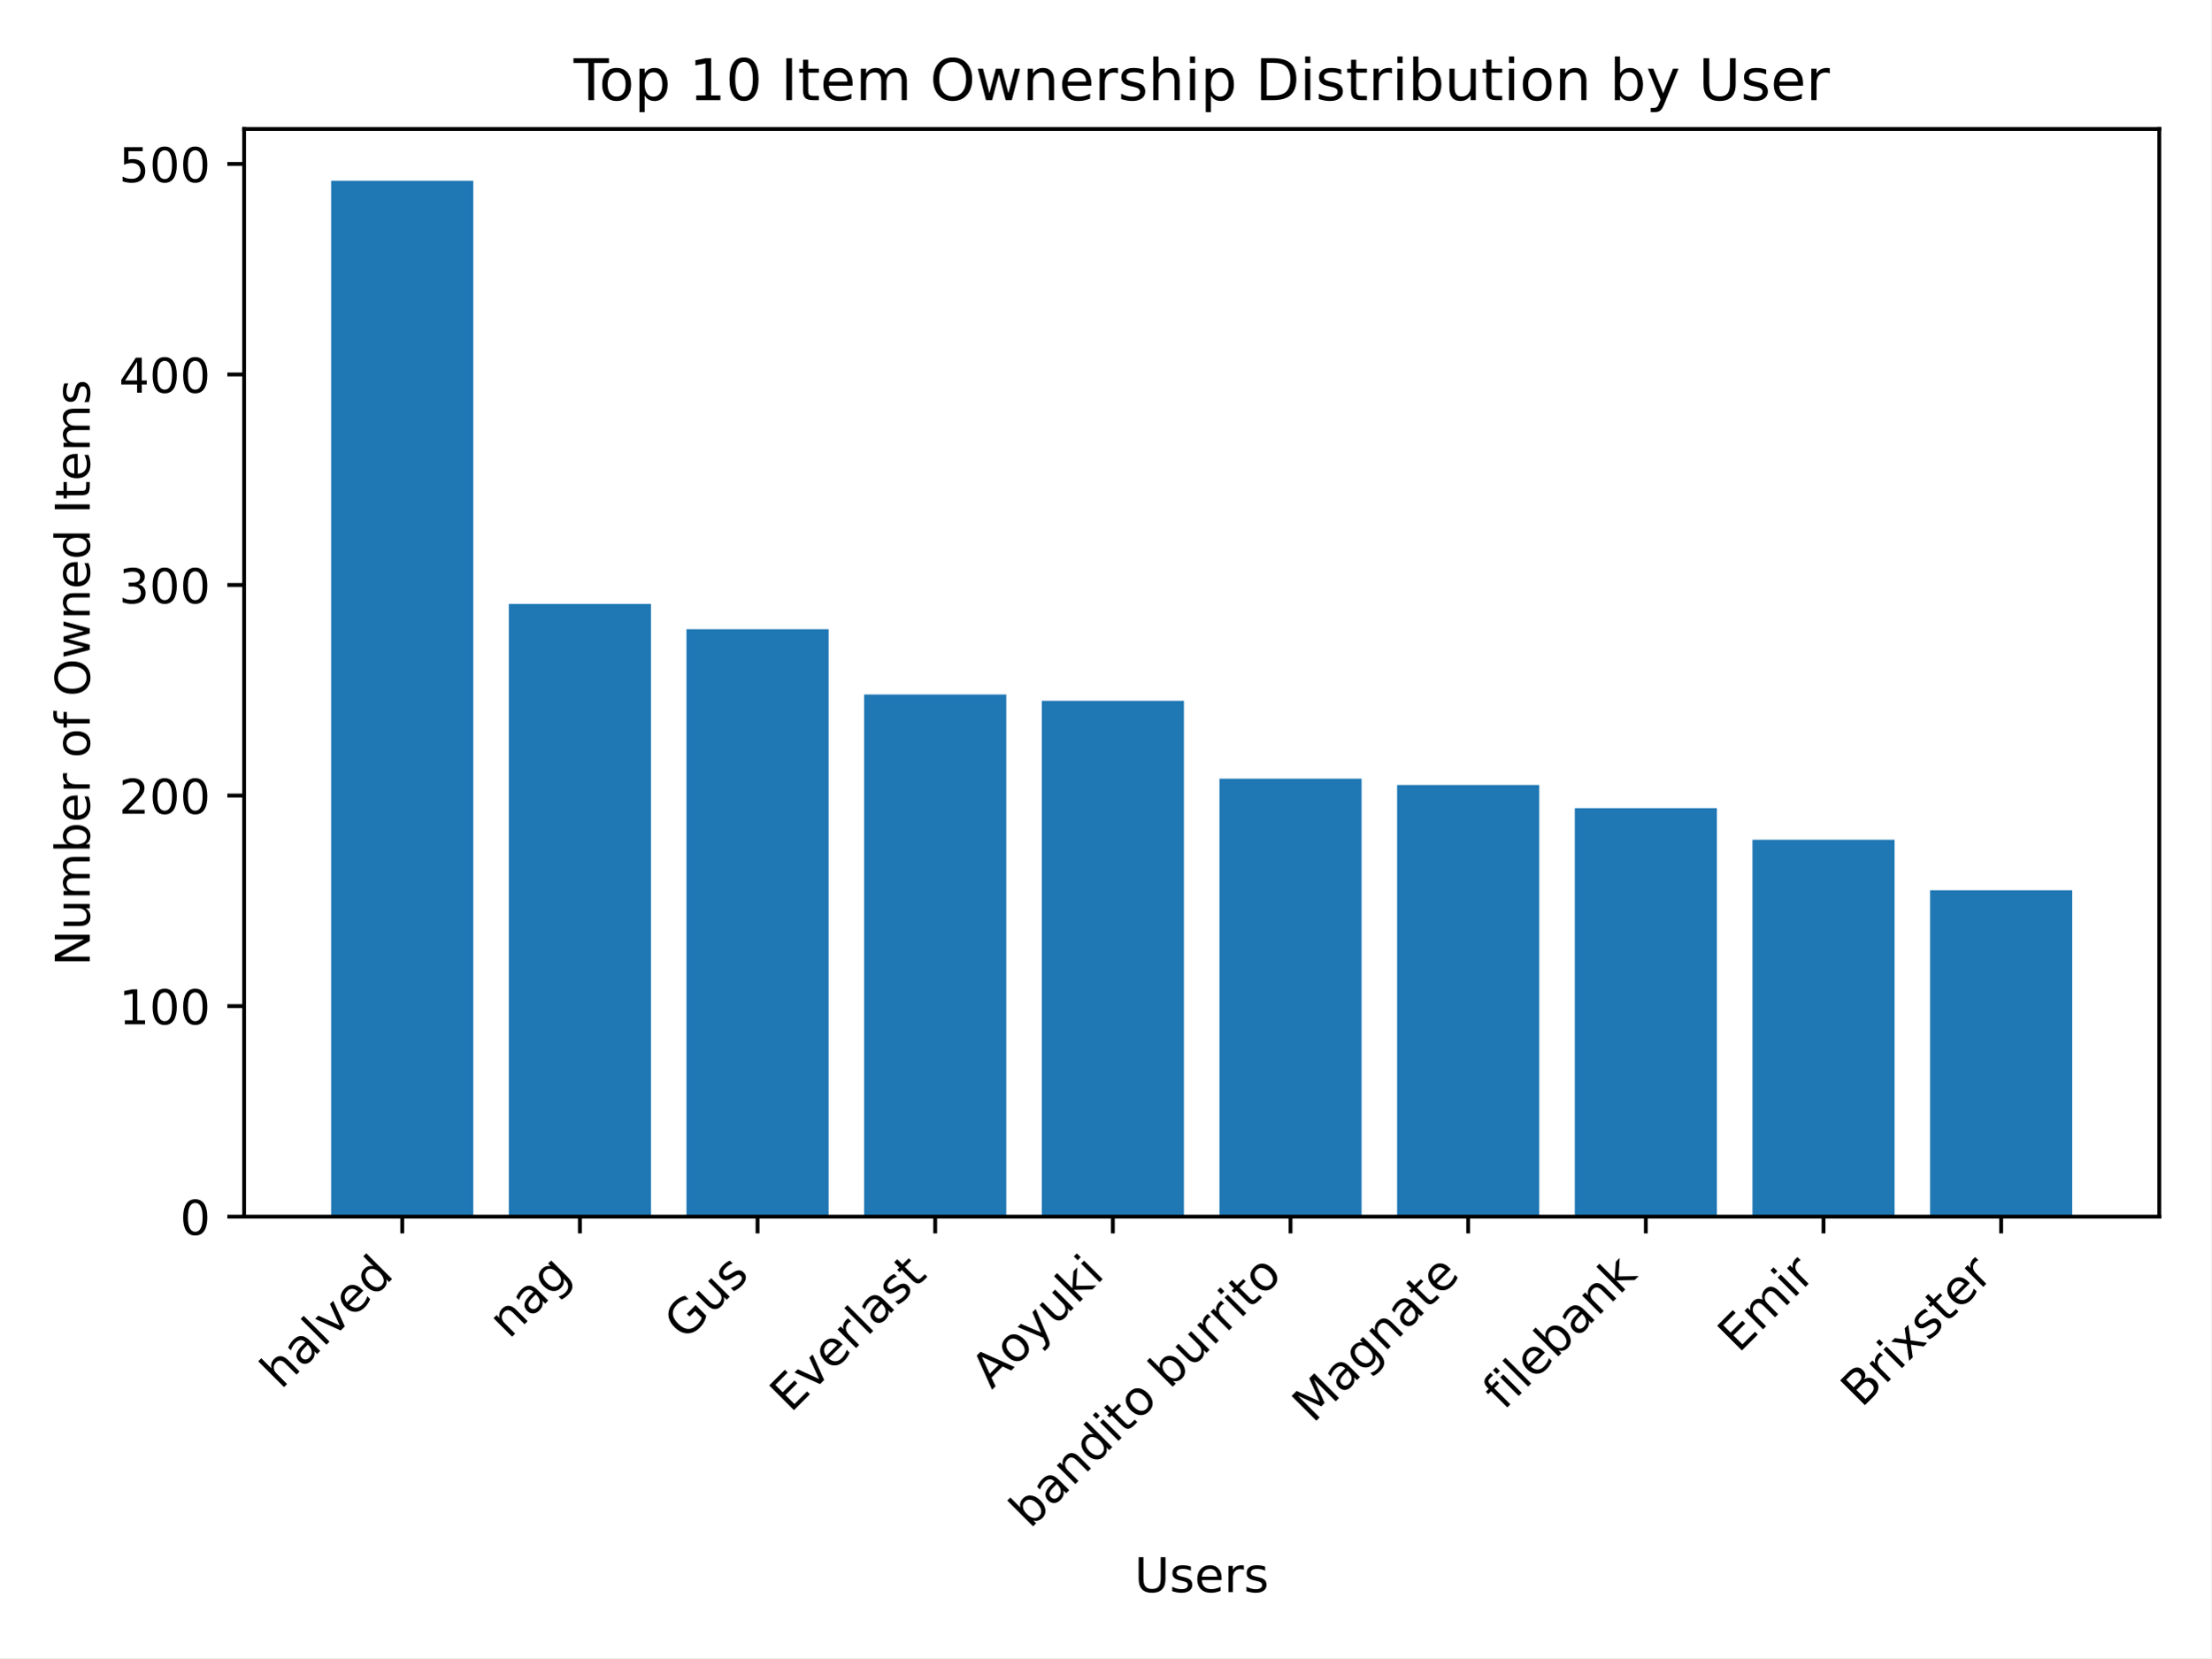
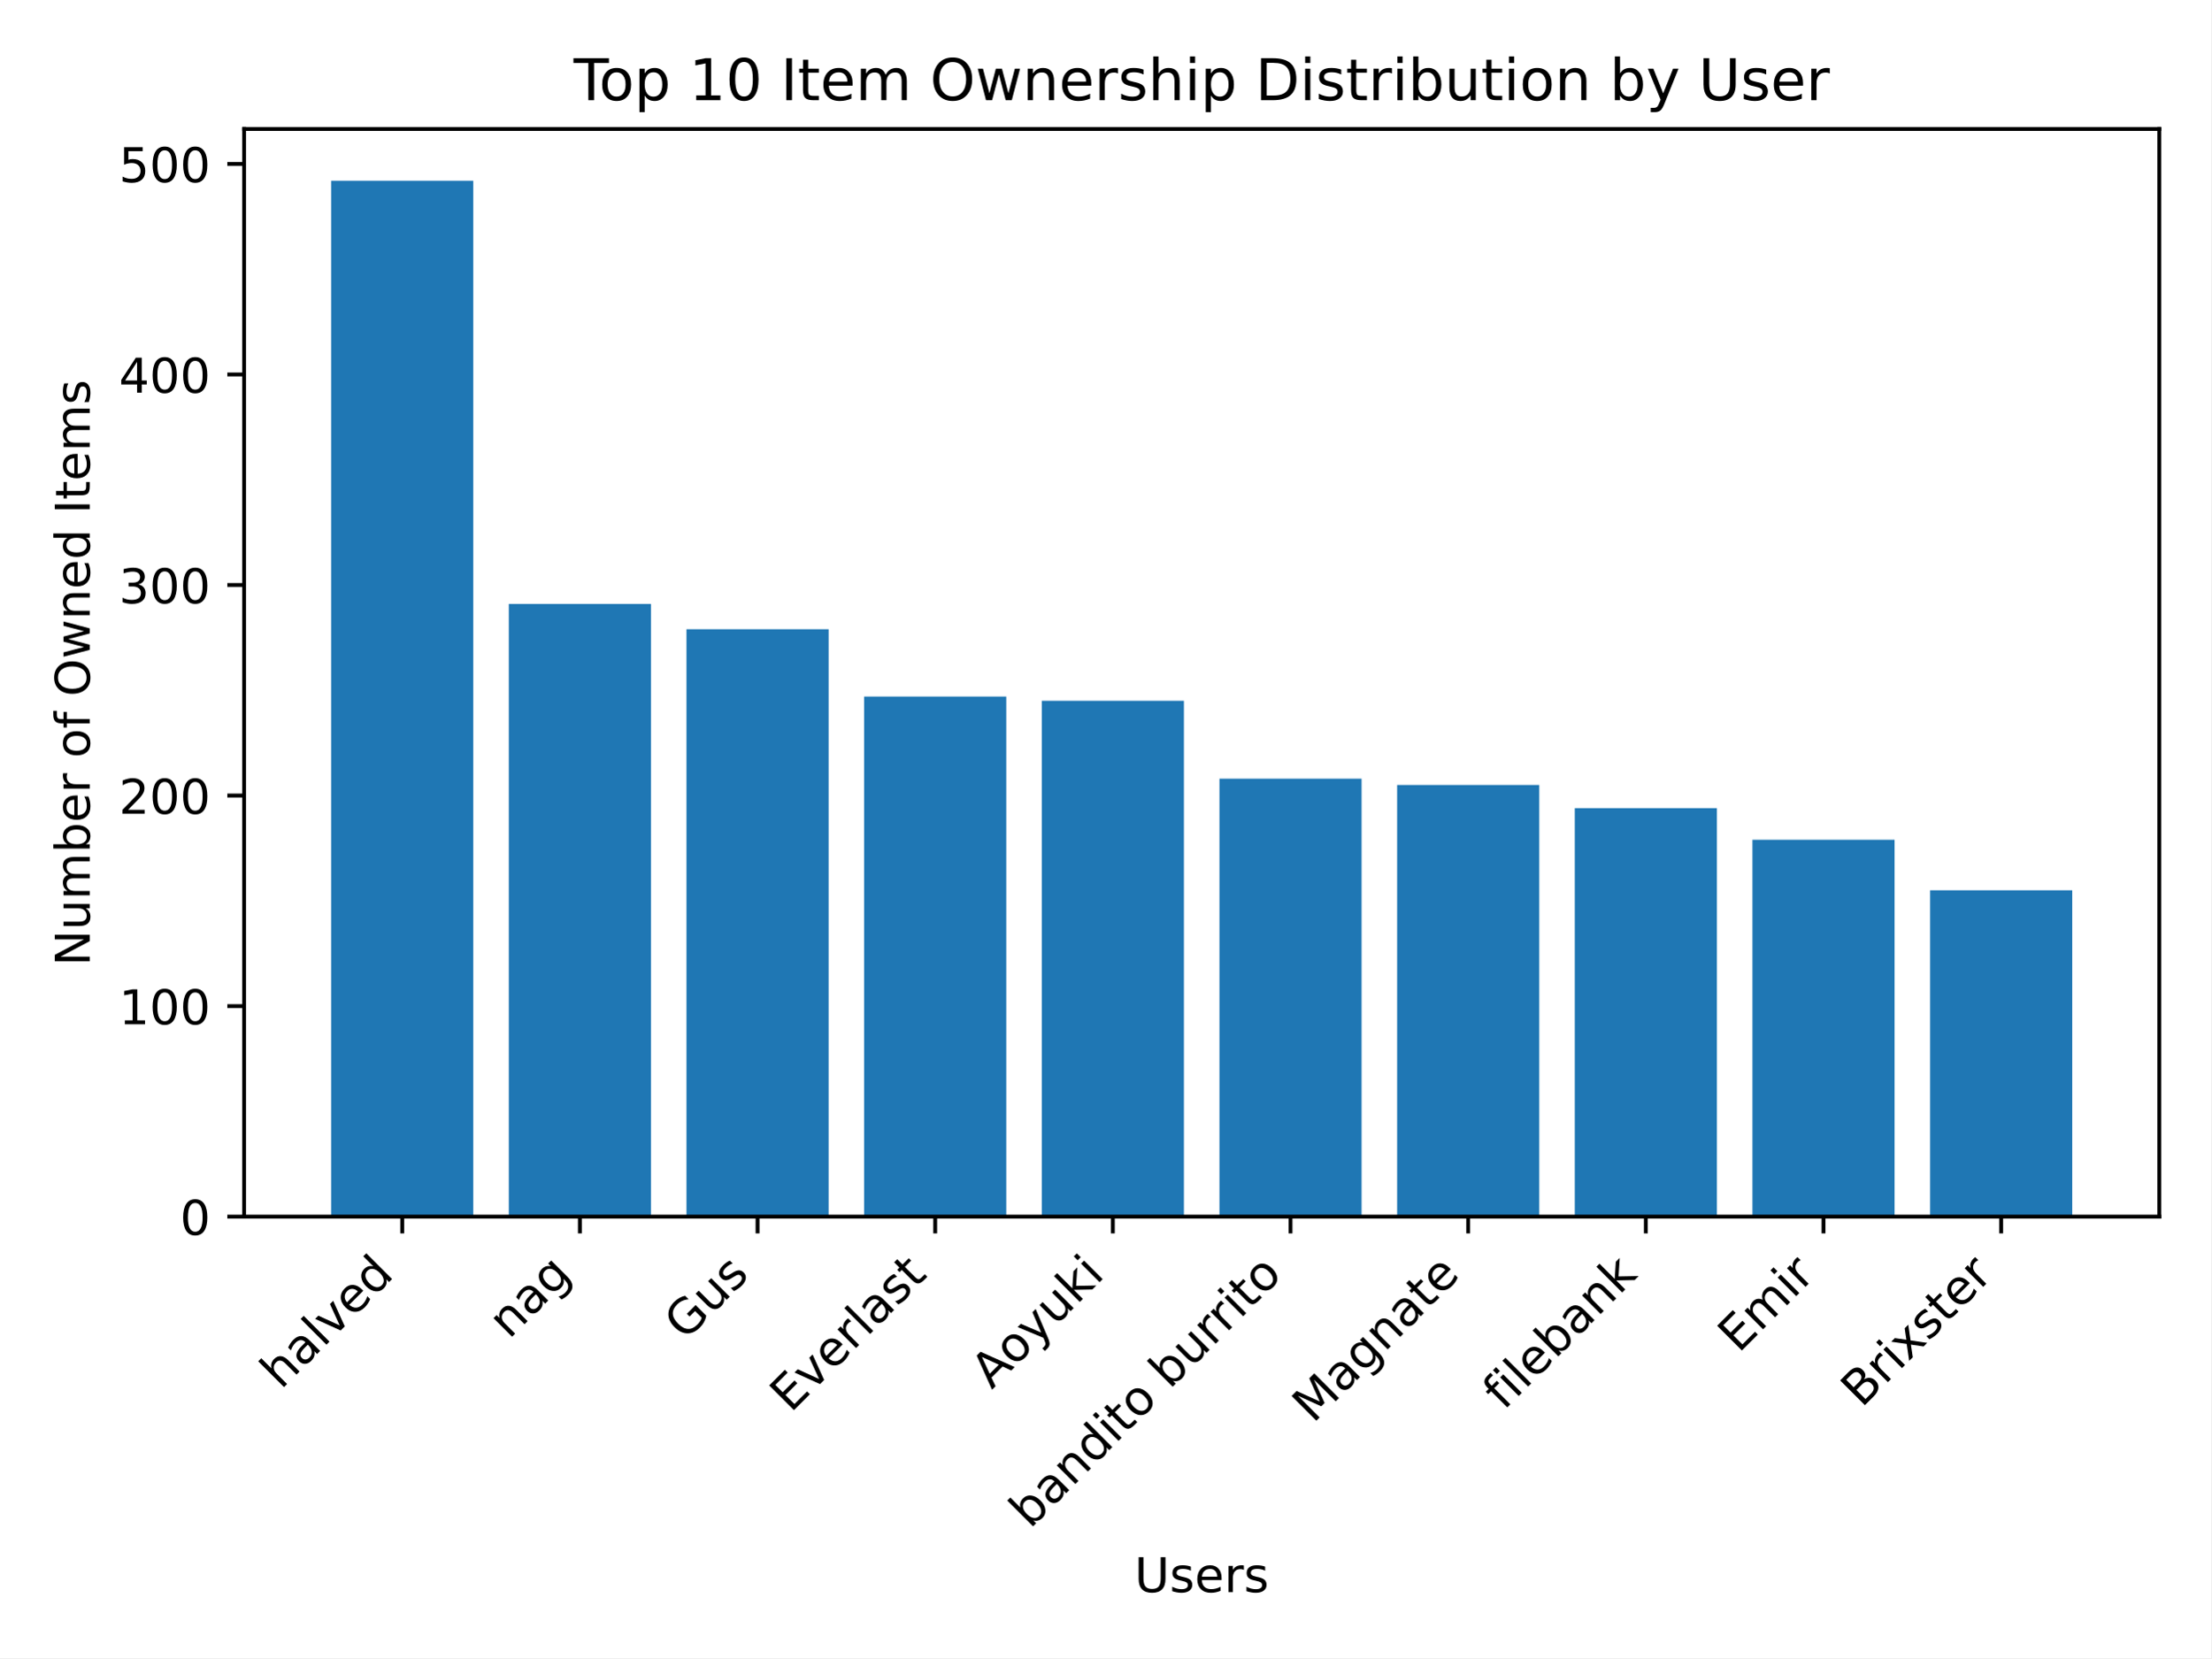
<svg xmlns="http://www.w3.org/2000/svg" xmlns:xlink="http://www.w3.org/1999/xlink" width="460.8pt" height="345.6pt" viewBox="0 0 460.8 345.6" version="1.1">
  <defs>
    <style type="text/css">*{stroke-linejoin: round; stroke-linecap: butt}</style>
  </defs>
  <g id="figure_1">
    <g id="patch_1">
      <path d="M 0 345.6  L 460.8 345.6  L 460.8 0  L 0 0  z " style="fill: #ffffff" />
    </g>
    <g id="axes_1">
      <g id="patch_2">
        <path d="M 50.87 253.581  L 450 253.581  L 450 26.88  L 50.87 26.88  z " style="fill: #ffffff" />
      </g>
      <g id="patch_3">
-         <path d="M 69.012 253.581  L 98.632 253.581  L 98.632 37.675  L 69.012 37.675  z " clip-path="url(#pf662fcc06d)" style="fill: #1f77b4" />
+         <path d="M 69.012 253.581  L 98.632 253.581  L 98.632 37.675  L 69.012 37.675  z " clip-path="url(#pf25e91641e)" style="fill: #1f77b4" />
      </g>
      <g id="patch_4">
-         <path d="M 106.037 253.581  L 135.657 253.581  L 135.657 125.88  L 106.037 125.88  z " clip-path="url(#pf662fcc06d)" style="fill: #1f77b4" />
+         <path d="M 106.037 253.581  L 135.657 253.581  L 135.657 125.88  L 106.037 125.88  z " clip-path="url(#pf25e91641e)" style="fill: #1f77b4" />
      </g>
      <g id="patch_5">
-         <path d="M 143.062 253.581  L 172.682 253.581  L 172.682 131.146  L 143.062 131.146  z " clip-path="url(#pf662fcc06d)" style="fill: #1f77b4" />
+         <path d="M 143.062 253.581  L 172.682 253.581  L 172.682 131.146  L 143.062 131.146  z " clip-path="url(#pf25e91641e)" style="fill: #1f77b4" />
      </g>
      <g id="patch_6">
-         <path d="M 180.087 253.581  L 209.707 253.581  L 209.707 144.75  L 180.087 144.75  z " clip-path="url(#pf662fcc06d)" style="fill: #1f77b4" />
+         <path d="M 180.087 253.581  L 209.707 253.581  L 209.707 145.189  L 180.087 145.189  z " clip-path="url(#pf25e91641e)" style="fill: #1f77b4" />
      </g>
      <g id="patch_7">
-         <path d="M 217.112 253.581  L 246.732 253.581  L 246.732 146.067  L 217.112 146.067  z " clip-path="url(#pf662fcc06d)" style="fill: #1f77b4" />
+         <path d="M 217.112 253.581  L 246.732 253.581  L 246.732 146.067  L 217.112 146.067  z " clip-path="url(#pf25e91641e)" style="fill: #1f77b4" />
      </g>
      <g id="patch_8">
-         <path d="M 254.138 253.581  L 283.758 253.581  L 283.758 162.304  L 254.138 162.304  z " clip-path="url(#pf662fcc06d)" style="fill: #1f77b4" />
+         <path d="M 254.138 253.581  L 283.758 253.581  L 283.758 162.304  L 254.138 162.304  z " clip-path="url(#pf25e91641e)" style="fill: #1f77b4" />
      </g>
      <g id="patch_9">
-         <path d="M 291.163 253.581  L 320.783 253.581  L 320.783 163.62  L 291.163 163.62  z " clip-path="url(#pf662fcc06d)" style="fill: #1f77b4" />
+         <path d="M 291.163 253.581  L 320.783 253.581  L 320.783 163.62  L 291.163 163.62  z " clip-path="url(#pf25e91641e)" style="fill: #1f77b4" />
      </g>
      <g id="patch_10">
-         <path d="M 328.188 253.581  L 357.808 253.581  L 357.808 168.447  L 328.188 168.447  z " clip-path="url(#pf662fcc06d)" style="fill: #1f77b4" />
+         <path d="M 328.188 253.581  L 357.808 253.581  L 357.808 168.447  L 328.188 168.447  z " clip-path="url(#pf25e91641e)" style="fill: #1f77b4" />
      </g>
      <g id="patch_11">
-         <path d="M 365.213 253.581  L 394.833 253.581  L 394.833 175.03  L 365.213 175.03  z " clip-path="url(#pf662fcc06d)" style="fill: #1f77b4" />
+         <path d="M 365.213 253.581  L 394.833 253.581  L 394.833 175.03  L 365.213 175.03  z " clip-path="url(#pf25e91641e)" style="fill: #1f77b4" />
      </g>
      <g id="patch_12">
-         <path d="M 402.238 253.581  L 431.858 253.581  L 431.858 185.562  L 402.238 185.562  z " clip-path="url(#pf662fcc06d)" style="fill: #1f77b4" />
+         <path d="M 402.238 253.581  L 431.858 253.581  L 431.858 185.562  L 402.238 185.562  z " clip-path="url(#pf25e91641e)" style="fill: #1f77b4" />
      </g>
      <g id="matplotlib.axis_1">
        <g id="xtick_1">
          <g id="line2d_1">
            <defs>
-               <path id="m2cd5ef9f55" d="M 0 0  L 0 3.5  " style="stroke: #000000; stroke-width: 0.8" />
+               <path id="m24e2b6d62b" d="M 0 0  L 0 3.5  " style="stroke: #000000; stroke-width: 0.8" />
            </defs>
            <g>
-               <use xlink:href="#m2cd5ef9f55" x="83.822" y="253.581" style="stroke: #000000; stroke-width: 0.8" />
+               <use xlink:href="#m24e2b6d62b" x="83.822" y="253.581" style="stroke: #000000; stroke-width: 0.8" />
            </g>
          </g>
          <g id="text_1">
            <g transform="translate(58.54764 289.7576) rotate(-45) scale(0.1 -0.1)">
              <defs>
                <path id="DejaVuSans-68" d="M 3513 2113  L 3513 0  L 2938 0  L 2938 2094  Q 2938 2591 2744 2837  Q 2550 3084 2163 3084  Q 1697 3084 1428 2787  Q 1159 2491 1159 1978  L 1159 0  L 581 0  L 581 4863  L 1159 4863  L 1159 2956  Q 1366 3272 1645 3428  Q 1925 3584 2291 3584  Q 2894 3584 3203 3211  Q 3513 2838 3513 2113  z " transform="scale(0.015625)" />
                <path id="DejaVuSans-61" d="M 2194 1759  Q 1497 1759 1228 1600  Q 959 1441 959 1056  Q 959 750 1161 570  Q 1363 391 1709 391  Q 2188 391 2477 730  Q 2766 1069 2766 1631  L 2766 1759  L 2194 1759  z M 3341 1997  L 3341 0  L 2766 0  L 2766 531  Q 2569 213 2275 61  Q 1981 -91 1556 -91  Q 1019 -91 701 211  Q 384 513 384 1019  Q 384 1609 779 1909  Q 1175 2209 1959 2209  L 2766 2209  L 2766 2266  Q 2766 2663 2505 2880  Q 2244 3097 1772 3097  Q 1472 3097 1187 3025  Q 903 2953 641 2809  L 641 3341  Q 956 3463 1253 3523  Q 1550 3584 1831 3584  Q 2591 3584 2966 3190  Q 3341 2797 3341 1997  z " transform="scale(0.015625)" />
                <path id="DejaVuSans-6c" d="M 603 4863  L 1178 4863  L 1178 0  L 603 0  L 603 4863  z " transform="scale(0.015625)" />
                <path id="DejaVuSans-76" d="M 191 3500  L 800 3500  L 1894 563  L 2988 3500  L 3597 3500  L 2284 0  L 1503 0  L 191 3500  z " transform="scale(0.015625)" />
                <path id="DejaVuSans-65" d="M 3597 1894  L 3597 1613  L 953 1613  Q 991 1019 1311 708  Q 1631 397 2203 397  Q 2534 397 2845 478  Q 3156 559 3463 722  L 3463 178  Q 3153 47 2828 -22  Q 2503 -91 2169 -91  Q 1331 -91 842 396  Q 353 884 353 1716  Q 353 2575 817 3079  Q 1281 3584 2069 3584  Q 2775 3584 3186 3129  Q 3597 2675 3597 1894  z M 3022 2063  Q 3016 2534 2758 2815  Q 2500 3097 2075 3097  Q 1594 3097 1305 2825  Q 1016 2553 972 2059  L 3022 2063  z " transform="scale(0.015625)" />
                <path id="DejaVuSans-64" d="M 2906 2969  L 2906 4863  L 3481 4863  L 3481 0  L 2906 0  L 2906 525  Q 2725 213 2448 61  Q 2172 -91 1784 -91  Q 1150 -91 751 415  Q 353 922 353 1747  Q 353 2572 751 3078  Q 1150 3584 1784 3584  Q 2172 3584 2448 3432  Q 2725 3281 2906 2969  z M 947 1747  Q 947 1113 1208 752  Q 1469 391 1925 391  Q 2381 391 2643 752  Q 2906 1113 2906 1747  Q 2906 2381 2643 2742  Q 2381 3103 1925 3103  Q 1469 3103 1208 2742  Q 947 2381 947 1747  z " transform="scale(0.015625)" />
              </defs>
              <use xlink:href="#DejaVuSans-68" />
              <use xlink:href="#DejaVuSans-61" transform="translate(63.37891 0)" />
              <use xlink:href="#DejaVuSans-6c" transform="translate(124.6582 0)" />
              <use xlink:href="#DejaVuSans-76" transform="translate(152.4414 0)" />
              <use xlink:href="#DejaVuSans-65" transform="translate(211.6211 0)" />
              <use xlink:href="#DejaVuSans-64" transform="translate(273.1445 0)" />
            </g>
          </g>
        </g>
        <g id="xtick_2">
          <g id="line2d_2">
            <g>
-               <use xlink:href="#m2cd5ef9f55" x="120.847" y="253.581" style="stroke: #000000; stroke-width: 0.8" />
+               <use xlink:href="#m24e2b6d62b" x="120.847" y="253.581" style="stroke: #000000; stroke-width: 0.8" />
            </g>
          </g>
          <g id="text_2">
            <g transform="translate(106.0732 279.257) rotate(-45) scale(0.1 -0.1)">
              <defs>
                <path id="DejaVuSans-6e" d="M 3513 2113  L 3513 0  L 2938 0  L 2938 2094  Q 2938 2591 2744 2837  Q 2550 3084 2163 3084  Q 1697 3084 1428 2787  Q 1159 2491 1159 1978  L 1159 0  L 581 0  L 581 3500  L 1159 3500  L 1159 2956  Q 1366 3272 1645 3428  Q 1925 3584 2291 3584  Q 2894 3584 3203 3211  Q 3513 2838 3513 2113  z " transform="scale(0.015625)" />
                <path id="DejaVuSans-67" d="M 2906 1791  Q 2906 2416 2648 2759  Q 2391 3103 1925 3103  Q 1463 3103 1205 2759  Q 947 2416 947 1791  Q 947 1169 1205 825  Q 1463 481 1925 481  Q 2391 481 2648 825  Q 2906 1169 2906 1791  z M 3481 434  Q 3481 -459 3084 -895  Q 2688 -1331 1869 -1331  Q 1566 -1331 1297 -1286  Q 1028 -1241 775 -1147  L 775 -588  Q 1028 -725 1275 -790  Q 1522 -856 1778 -856  Q 2344 -856 2625 -561  Q 2906 -266 2906 331  L 2906 616  Q 2728 306 2450 153  Q 2172 0 1784 0  Q 1141 0 747 490  Q 353 981 353 1791  Q 353 2603 747 3093  Q 1141 3584 1784 3584  Q 2172 3584 2450 3431  Q 2728 3278 2906 2969  L 2906 3500  L 3481 3500  L 3481 434  z " transform="scale(0.015625)" />
              </defs>
              <use xlink:href="#DejaVuSans-6e" />
              <use xlink:href="#DejaVuSans-61" transform="translate(63.37891 0)" />
              <use xlink:href="#DejaVuSans-67" transform="translate(124.6582 0)" />
            </g>
          </g>
        </g>
        <g id="xtick_3">
          <g id="line2d_3">
            <g>
-               <use xlink:href="#m2cd5ef9f55" x="157.872" y="253.581" style="stroke: #000000; stroke-width: 0.8" />
+               <use xlink:href="#m24e2b6d62b" x="157.872" y="253.581" style="stroke: #000000; stroke-width: 0.8" />
            </g>
          </g>
          <g id="text_3">
            <g transform="translate(142.758 279.5973) rotate(-45) scale(0.1 -0.1)">
              <defs>
                <path id="DejaVuSans-47" d="M 3809 666  L 3809 1919  L 2778 1919  L 2778 2438  L 4434 2438  L 4434 434  Q 4069 175 3628 42  Q 3188 -91 2688 -91  Q 1594 -91 976 548  Q 359 1188 359 2328  Q 359 3472 976 4111  Q 1594 4750 2688 4750  Q 3144 4750 3555 4637  Q 3966 4525 4313 4306  L 4313 3634  Q 3963 3931 3569 4081  Q 3175 4231 2741 4231  Q 1884 4231 1454 3753  Q 1025 3275 1025 2328  Q 1025 1384 1454 906  Q 1884 428 2741 428  Q 3075 428 3337 486  Q 3600 544 3809 666  z " transform="scale(0.015625)" />
                <path id="DejaVuSans-75" d="M 544 1381  L 544 3500  L 1119 3500  L 1119 1403  Q 1119 906 1312 657  Q 1506 409 1894 409  Q 2359 409 2629 706  Q 2900 1003 2900 1516  L 2900 3500  L 3475 3500  L 3475 0  L 2900 0  L 2900 538  Q 2691 219 2414 64  Q 2138 -91 1772 -91  Q 1169 -91 856 284  Q 544 659 544 1381  z M 1991 3584  L 1991 3584  z " transform="scale(0.015625)" />
                <path id="DejaVuSans-73" d="M 2834 3397  L 2834 2853  Q 2591 2978 2328 3040  Q 2066 3103 1784 3103  Q 1356 3103 1142 2972  Q 928 2841 928 2578  Q 928 2378 1081 2264  Q 1234 2150 1697 2047  L 1894 2003  Q 2506 1872 2764 1633  Q 3022 1394 3022 966  Q 3022 478 2636 193  Q 2250 -91 1575 -91  Q 1294 -91 989 -36  Q 684 19 347 128  L 347 722  Q 666 556 975 473  Q 1284 391 1588 391  Q 1994 391 2212 530  Q 2431 669 2431 922  Q 2431 1156 2273 1281  Q 2116 1406 1581 1522  L 1381 1569  Q 847 1681 609 1914  Q 372 2147 372 2553  Q 372 3047 722 3315  Q 1072 3584 1716 3584  Q 2034 3584 2315 3537  Q 2597 3491 2834 3397  z " transform="scale(0.015625)" />
              </defs>
              <use xlink:href="#DejaVuSans-47" />
              <use xlink:href="#DejaVuSans-75" transform="translate(77.49023 0)" />
              <use xlink:href="#DejaVuSans-73" transform="translate(140.8691 0)" />
            </g>
          </g>
        </g>
        <g id="xtick_4">
          <g id="line2d_4">
            <g>
-               <use xlink:href="#m2cd5ef9f55" x="194.897" y="253.581" style="stroke: #000000; stroke-width: 0.8" />
+               <use xlink:href="#m24e2b6d62b" x="194.897" y="253.581" style="stroke: #000000; stroke-width: 0.8" />
            </g>
          </g>
          <g id="text_4">
            <g transform="translate(164.7625 294.6178) rotate(-45) scale(0.1 -0.1)">
              <defs>
                <path id="DejaVuSans-45" d="M 628 4666  L 3578 4666  L 3578 4134  L 1259 4134  L 1259 2753  L 3481 2753  L 3481 2222  L 1259 2222  L 1259 531  L 3634 531  L 3634 0  L 628 0  L 628 4666  z " transform="scale(0.015625)" />
                <path id="DejaVuSans-72" d="M 2631 2963  Q 2534 3019 2420 3045  Q 2306 3072 2169 3072  Q 1681 3072 1420 2755  Q 1159 2438 1159 1844  L 1159 0  L 581 0  L 581 3500  L 1159 3500  L 1159 2956  Q 1341 3275 1631 3429  Q 1922 3584 2338 3584  Q 2397 3584 2469 3576  Q 2541 3569 2628 3553  L 2631 2963  z " transform="scale(0.015625)" />
                <path id="DejaVuSans-74" d="M 1172 4494  L 1172 3500  L 2356 3500  L 2356 3053  L 1172 3053  L 1172 1153  Q 1172 725 1289 603  Q 1406 481 1766 481  L 2356 481  L 2356 0  L 1766 0  Q 1100 0 847 248  Q 594 497 594 1153  L 594 3053  L 172 3053  L 172 3500  L 594 3500  L 594 4494  L 1172 4494  z " transform="scale(0.015625)" />
              </defs>
              <use xlink:href="#DejaVuSans-45" />
              <use xlink:href="#DejaVuSans-76" transform="translate(63.18359 0)" />
              <use xlink:href="#DejaVuSans-65" transform="translate(122.3633 0)" />
              <use xlink:href="#DejaVuSans-72" transform="translate(183.8867 0)" />
              <use xlink:href="#DejaVuSans-6c" transform="translate(225 0)" />
              <use xlink:href="#DejaVuSans-61" transform="translate(252.7832 0)" />
              <use xlink:href="#DejaVuSans-73" transform="translate(314.0625 0)" />
              <use xlink:href="#DejaVuSans-74" transform="translate(366.1621 0)" />
            </g>
          </g>
        </g>
        <g id="xtick_5">
          <g id="line2d_5">
            <g>
-               <use xlink:href="#m2cd5ef9f55" x="231.922" y="253.581" style="stroke: #000000; stroke-width: 0.8" />
+               <use xlink:href="#m24e2b6d62b" x="231.922" y="253.581" style="stroke: #000000; stroke-width: 0.8" />
            </g>
          </g>
          <g id="text_5">
            <g transform="translate(206.6865 289.7189) rotate(-45) scale(0.1 -0.1)">
              <defs>
                <path id="DejaVuSans-41" d="M 2188 4044  L 1331 1722  L 3047 1722  L 2188 4044  z M 1831 4666  L 2547 4666  L 4325 0  L 3669 0  L 3244 1197  L 1141 1197  L 716 0  L 50 0  L 1831 4666  z " transform="scale(0.015625)" />
                <path id="DejaVuSans-6f" d="M 1959 3097  Q 1497 3097 1228 2736  Q 959 2375 959 1747  Q 959 1119 1226 758  Q 1494 397 1959 397  Q 2419 397 2687 759  Q 2956 1122 2956 1747  Q 2956 2369 2687 2733  Q 2419 3097 1959 3097  z M 1959 3584  Q 2709 3584 3137 3096  Q 3566 2609 3566 1747  Q 3566 888 3137 398  Q 2709 -91 1959 -91  Q 1206 -91 779 398  Q 353 888 353 1747  Q 353 2609 779 3096  Q 1206 3584 1959 3584  z " transform="scale(0.015625)" />
                <path id="DejaVuSans-79" d="M 2059 -325  Q 1816 -950 1584 -1140  Q 1353 -1331 966 -1331  L 506 -1331  L 506 -850  L 844 -850  Q 1081 -850 1212 -737  Q 1344 -625 1503 -206  L 1606 56  L 191 3500  L 800 3500  L 1894 763  L 2988 3500  L 3597 3500  L 2059 -325  z " transform="scale(0.015625)" />
                <path id="DejaVuSans-6b" d="M 581 4863  L 1159 4863  L 1159 1991  L 2875 3500  L 3609 3500  L 1753 1863  L 3688 0  L 2938 0  L 1159 1709  L 1159 0  L 581 0  L 581 4863  z " transform="scale(0.015625)" />
                <path id="DejaVuSans-69" d="M 603 3500  L 1178 3500  L 1178 0  L 603 0  L 603 3500  z M 603 4863  L 1178 4863  L 1178 4134  L 603 4134  L 603 4863  z " transform="scale(0.015625)" />
              </defs>
              <use xlink:href="#DejaVuSans-41" />
              <use xlink:href="#DejaVuSans-6f" transform="translate(66.6582 0)" />
              <use xlink:href="#DejaVuSans-79" transform="translate(127.8398 0)" />
              <use xlink:href="#DejaVuSans-75" transform="translate(187.0195 0)" />
              <use xlink:href="#DejaVuSans-6b" transform="translate(250.3984 0)" />
              <use xlink:href="#DejaVuSans-69" transform="translate(308.3086 0)" />
            </g>
          </g>
        </g>
        <g id="xtick_6">
          <g id="line2d_6">
            <g>
-               <use xlink:href="#m2cd5ef9f55" x="268.948" y="253.581" style="stroke: #000000; stroke-width: 0.8" />
+               <use xlink:href="#m24e2b6d62b" x="268.948" y="253.581" style="stroke: #000000; stroke-width: 0.8" />
            </g>
          </g>
          <g id="text_6">
            <g transform="translate(214.6506 318.7799) rotate(-45) scale(0.1 -0.1)">
              <defs>
                <path id="DejaVuSans-62" d="M 3116 1747  Q 3116 2381 2855 2742  Q 2594 3103 2138 3103  Q 1681 3103 1420 2742  Q 1159 2381 1159 1747  Q 1159 1113 1420 752  Q 1681 391 2138 391  Q 2594 391 2855 752  Q 3116 1113 3116 1747  z M 1159 2969  Q 1341 3281 1617 3432  Q 1894 3584 2278 3584  Q 2916 3584 3314 3078  Q 3713 2572 3713 1747  Q 3713 922 3314 415  Q 2916 -91 2278 -91  Q 1894 -91 1617 61  Q 1341 213 1159 525  L 1159 0  L 581 0  L 581 4863  L 1159 4863  L 1159 2969  z " transform="scale(0.015625)" />
                <path id="DejaVuSans-20" transform="scale(0.015625)" />
              </defs>
              <use xlink:href="#DejaVuSans-62" />
              <use xlink:href="#DejaVuSans-61" transform="translate(63.47656 0)" />
              <use xlink:href="#DejaVuSans-6e" transform="translate(124.7559 0)" />
              <use xlink:href="#DejaVuSans-64" transform="translate(188.1348 0)" />
              <use xlink:href="#DejaVuSans-69" transform="translate(251.6113 0)" />
              <use xlink:href="#DejaVuSans-74" transform="translate(279.3945 0)" />
              <use xlink:href="#DejaVuSans-6f" transform="translate(318.6035 0)" />
              <use xlink:href="#DejaVuSans-20" transform="translate(379.7852 0)" />
              <use xlink:href="#DejaVuSans-62" transform="translate(411.5723 0)" />
              <use xlink:href="#DejaVuSans-75" transform="translate(475.0488 0)" />
              <use xlink:href="#DejaVuSans-72" transform="translate(538.4277 0)" />
              <use xlink:href="#DejaVuSans-72" transform="translate(577.791 0)" />
              <use xlink:href="#DejaVuSans-69" transform="translate(618.9043 0)" />
              <use xlink:href="#DejaVuSans-74" transform="translate(646.6875 0)" />
              <use xlink:href="#DejaVuSans-6f" transform="translate(685.8965 0)" />
            </g>
          </g>
        </g>
        <g id="xtick_7">
          <g id="line2d_7">
            <g>
-               <use xlink:href="#m2cd5ef9f55" x="305.973" y="253.581" style="stroke: #000000; stroke-width: 0.8" />
+               <use xlink:href="#m24e2b6d62b" x="305.973" y="253.581" style="stroke: #000000; stroke-width: 0.8" />
            </g>
          </g>
          <g id="text_7">
            <g transform="translate(273.6412 296.8143) rotate(-45) scale(0.1 -0.1)">
              <defs>
                <path id="DejaVuSans-4d" d="M 628 4666  L 1569 4666  L 2759 1491  L 3956 4666  L 4897 4666  L 4897 0  L 4281 0  L 4281 4097  L 3078 897  L 2444 897  L 1241 4097  L 1241 0  L 628 0  L 628 4666  z " transform="scale(0.015625)" />
              </defs>
              <use xlink:href="#DejaVuSans-4d" />
              <use xlink:href="#DejaVuSans-61" transform="translate(86.2793 0)" />
              <use xlink:href="#DejaVuSans-67" transform="translate(147.5586 0)" />
              <use xlink:href="#DejaVuSans-6e" transform="translate(211.0352 0)" />
              <use xlink:href="#DejaVuSans-61" transform="translate(274.4141 0)" />
              <use xlink:href="#DejaVuSans-74" transform="translate(335.6934 0)" />
              <use xlink:href="#DejaVuSans-65" transform="translate(374.9023 0)" />
            </g>
          </g>
        </g>
        <g id="xtick_8">
          <g id="line2d_8">
            <g>
-               <use xlink:href="#m2cd5ef9f55" x="342.998" y="253.581" style="stroke: #000000; stroke-width: 0.8" />
+               <use xlink:href="#m24e2b6d62b" x="342.998" y="253.581" style="stroke: #000000; stroke-width: 0.8" />
            </g>
          </g>
          <g id="text_8">
            <g transform="translate(313.3599 294.1206) rotate(-45) scale(0.1 -0.1)">
              <defs>
                <path id="DejaVuSans-66" d="M 2375 4863  L 2375 4384  L 1825 4384  Q 1516 4384 1395 4259  Q 1275 4134 1275 3809  L 1275 3500  L 2222 3500  L 2222 3053  L 1275 3053  L 1275 0  L 697 0  L 697 3053  L 147 3053  L 147 3500  L 697 3500  L 697 3744  Q 697 4328 969 4595  Q 1241 4863 1831 4863  L 2375 4863  z " transform="scale(0.015625)" />
              </defs>
              <use xlink:href="#DejaVuSans-66" />
              <use xlink:href="#DejaVuSans-69" transform="translate(35.20508 0)" />
              <use xlink:href="#DejaVuSans-6c" transform="translate(62.98828 0)" />
              <use xlink:href="#DejaVuSans-65" transform="translate(90.77148 0)" />
              <use xlink:href="#DejaVuSans-62" transform="translate(152.2949 0)" />
              <use xlink:href="#DejaVuSans-61" transform="translate(215.7715 0)" />
              <use xlink:href="#DejaVuSans-6e" transform="translate(277.0508 0)" />
              <use xlink:href="#DejaVuSans-6b" transform="translate(340.4297 0)" />
            </g>
          </g>
        </g>
        <g id="xtick_9">
          <g id="line2d_9">
            <g>
-               <use xlink:href="#m2cd5ef9f55" x="380.023" y="253.581" style="stroke: #000000; stroke-width: 0.8" />
+               <use xlink:href="#m24e2b6d62b" x="380.023" y="253.581" style="stroke: #000000; stroke-width: 0.8" />
            </g>
          </g>
          <g id="text_9">
            <g transform="translate(362.3251 282.1805) rotate(-45) scale(0.1 -0.1)">
              <defs>
                <path id="DejaVuSans-6d" d="M 3328 2828  Q 3544 3216 3844 3400  Q 4144 3584 4550 3584  Q 5097 3584 5394 3201  Q 5691 2819 5691 2113  L 5691 0  L 5113 0  L 5113 2094  Q 5113 2597 4934 2840  Q 4756 3084 4391 3084  Q 3944 3084 3684 2787  Q 3425 2491 3425 1978  L 3425 0  L 2847 0  L 2847 2094  Q 2847 2600 2669 2842  Q 2491 3084 2119 3084  Q 1678 3084 1418 2786  Q 1159 2488 1159 1978  L 1159 0  L 581 0  L 581 3500  L 1159 3500  L 1159 2956  Q 1356 3278 1631 3431  Q 1906 3584 2284 3584  Q 2666 3584 2933 3390  Q 3200 3197 3328 2828  z " transform="scale(0.015625)" />
              </defs>
              <use xlink:href="#DejaVuSans-45" />
              <use xlink:href="#DejaVuSans-6d" transform="translate(63.18359 0)" />
              <use xlink:href="#DejaVuSans-69" transform="translate(160.5957 0)" />
              <use xlink:href="#DejaVuSans-72" transform="translate(188.3789 0)" />
            </g>
          </g>
        </g>
        <g id="xtick_10">
          <g id="line2d_10">
            <g>
-               <use xlink:href="#m2cd5ef9f55" x="417.048" y="253.581" style="stroke: #000000; stroke-width: 0.8" />
+               <use xlink:href="#m24e2b6d62b" x="417.048" y="253.581" style="stroke: #000000; stroke-width: 0.8" />
            </g>
          </g>
          <g id="text_10">
            <g transform="translate(387.9558 293.5748) rotate(-45) scale(0.1 -0.1)">
              <defs>
                <path id="DejaVuSans-42" d="M 1259 2228  L 1259 519  L 2272 519  Q 2781 519 3026 730  Q 3272 941 3272 1375  Q 3272 1813 3026 2020  Q 2781 2228 2272 2228  L 1259 2228  z M 1259 4147  L 1259 2741  L 2194 2741  Q 2656 2741 2882 2914  Q 3109 3088 3109 3444  Q 3109 3797 2882 3972  Q 2656 4147 2194 4147  L 1259 4147  z M 628 4666  L 2241 4666  Q 2963 4666 3353 4366  Q 3744 4066 3744 3513  Q 3744 3084 3544 2831  Q 3344 2578 2956 2516  Q 3422 2416 3680 2098  Q 3938 1781 3938 1306  Q 3938 681 3513 340  Q 3088 0 2303 0  L 628 0  L 628 4666  z " transform="scale(0.015625)" />
                <path id="DejaVuSans-78" d="M 3513 3500  L 2247 1797  L 3578 0  L 2900 0  L 1881 1375  L 863 0  L 184 0  L 1544 1831  L 300 3500  L 978 3500  L 1906 2253  L 2834 3500  L 3513 3500  z " transform="scale(0.015625)" />
              </defs>
              <use xlink:href="#DejaVuSans-42" />
              <use xlink:href="#DejaVuSans-72" transform="translate(68.60352 0)" />
              <use xlink:href="#DejaVuSans-69" transform="translate(109.7168 0)" />
              <use xlink:href="#DejaVuSans-78" transform="translate(137.5 0)" />
              <use xlink:href="#DejaVuSans-73" transform="translate(196.6797 0)" />
              <use xlink:href="#DejaVuSans-74" transform="translate(248.7793 0)" />
              <use xlink:href="#DejaVuSans-65" transform="translate(287.9883 0)" />
              <use xlink:href="#DejaVuSans-72" transform="translate(349.5117 0)" />
            </g>
          </g>
        </g>
        <g id="text_11">
          <g transform="translate(236.4342 331.8489) scale(0.1 -0.1)">
            <defs>
              <path id="DejaVuSans-55" d="M 556 4666  L 1191 4666  L 1191 1831  Q 1191 1081 1462 751  Q 1734 422 2344 422  Q 2950 422 3222 751  Q 3494 1081 3494 1831  L 3494 4666  L 4128 4666  L 4128 1753  Q 4128 841 3676 375  Q 3225 -91 2344 -91  Q 1459 -91 1007 375  Q 556 841 556 1753  L 556 4666  z " transform="scale(0.015625)" />
            </defs>
            <use xlink:href="#DejaVuSans-55" />
            <use xlink:href="#DejaVuSans-73" transform="translate(73.19336 0)" />
            <use xlink:href="#DejaVuSans-65" transform="translate(125.293 0)" />
            <use xlink:href="#DejaVuSans-72" transform="translate(186.8164 0)" />
            <use xlink:href="#DejaVuSans-73" transform="translate(227.9297 0)" />
          </g>
        </g>
      </g>
      <g id="matplotlib.axis_2">
        <g id="ytick_1">
          <g id="line2d_11">
            <defs>
-               <path id="m04ff326f9e" d="M 0 0  L -3.5 0  " style="stroke: #000000; stroke-width: 0.8" />
+               <path id="m7f23df263e" d="M 0 0  L -3.5 0  " style="stroke: #000000; stroke-width: 0.8" />
            </defs>
            <g>
-               <use xlink:href="#m04ff326f9e" x="50.87" y="253.581" style="stroke: #000000; stroke-width: 0.8" />
+               <use xlink:href="#m7f23df263e" x="50.87" y="253.581" style="stroke: #000000; stroke-width: 0.8" />
            </g>
          </g>
          <g id="text_12">
            <g transform="translate(37.5075 257.3798) scale(0.1 -0.1)">
              <defs>
                <path id="DejaVuSans-30" d="M 2034 4250  Q 1547 4250 1301 3770  Q 1056 3291 1056 2328  Q 1056 1369 1301 889  Q 1547 409 2034 409  Q 2525 409 2770 889  Q 3016 1369 3016 2328  Q 3016 3291 2770 3770  Q 2525 4250 2034 4250  z M 2034 4750  Q 2819 4750 3233 4129  Q 3647 3509 3647 2328  Q 3647 1150 3233 529  Q 2819 -91 2034 -91  Q 1250 -91 836 529  Q 422 1150 422 2328  Q 422 3509 836 4129  Q 1250 4750 2034 4750  z " transform="scale(0.015625)" />
              </defs>
              <use xlink:href="#DejaVuSans-30" />
            </g>
          </g>
        </g>
        <g id="ytick_2">
          <g id="line2d_12">
            <g>
-               <use xlink:href="#m04ff326f9e" x="50.87" y="209.697" style="stroke: #000000; stroke-width: 0.8" />
+               <use xlink:href="#m7f23df263e" x="50.87" y="209.697" style="stroke: #000000; stroke-width: 0.8" />
            </g>
          </g>
          <g id="text_13">
            <g transform="translate(24.7825 213.4966) scale(0.1 -0.1)">
              <defs>
                <path id="DejaVuSans-31" d="M 794 531  L 1825 531  L 1825 4091  L 703 3866  L 703 4441  L 1819 4666  L 2450 4666  L 2450 531  L 3481 531  L 3481 0  L 794 0  L 794 531  z " transform="scale(0.015625)" />
              </defs>
              <use xlink:href="#DejaVuSans-31" />
              <use xlink:href="#DejaVuSans-30" transform="translate(63.62305 0)" />
              <use xlink:href="#DejaVuSans-30" transform="translate(127.2461 0)" />
            </g>
          </g>
        </g>
        <g id="ytick_3">
          <g id="line2d_13">
            <g>
-               <use xlink:href="#m04ff326f9e" x="50.87" y="165.814" style="stroke: #000000; stroke-width: 0.8" />
+               <use xlink:href="#m7f23df263e" x="50.87" y="165.814" style="stroke: #000000; stroke-width: 0.8" />
            </g>
          </g>
          <g id="text_14">
            <g transform="translate(24.7825 169.6134) scale(0.1 -0.1)">
              <defs>
                <path id="DejaVuSans-32" d="M 1228 531  L 3431 531  L 3431 0  L 469 0  L 469 531  Q 828 903 1448 1529  Q 2069 2156 2228 2338  Q 2531 2678 2651 2914  Q 2772 3150 2772 3378  Q 2772 3750 2511 3984  Q 2250 4219 1831 4219  Q 1534 4219 1204 4116  Q 875 4013 500 3803  L 500 4441  Q 881 4594 1212 4672  Q 1544 4750 1819 4750  Q 2544 4750 2975 4387  Q 3406 4025 3406 3419  Q 3406 3131 3298 2873  Q 3191 2616 2906 2266  Q 2828 2175 2409 1742  Q 1991 1309 1228 531  z " transform="scale(0.015625)" />
              </defs>
              <use xlink:href="#DejaVuSans-32" />
              <use xlink:href="#DejaVuSans-30" transform="translate(63.62305 0)" />
              <use xlink:href="#DejaVuSans-30" transform="translate(127.2461 0)" />
            </g>
          </g>
        </g>
        <g id="ytick_4">
          <g id="line2d_14">
            <g>
-               <use xlink:href="#m04ff326f9e" x="50.87" y="121.931" style="stroke: #000000; stroke-width: 0.8" />
+               <use xlink:href="#m7f23df263e" x="50.87" y="121.931" style="stroke: #000000; stroke-width: 0.8" />
            </g>
          </g>
          <g id="text_15">
            <g transform="translate(24.7825 125.7302) scale(0.1 -0.1)">
              <defs>
                <path id="DejaVuSans-33" d="M 2597 2516  Q 3050 2419 3304 2112  Q 3559 1806 3559 1356  Q 3559 666 3084 287  Q 2609 -91 1734 -91  Q 1441 -91 1130 -33  Q 819 25 488 141  L 488 750  Q 750 597 1062 519  Q 1375 441 1716 441  Q 2309 441 2620 675  Q 2931 909 2931 1356  Q 2931 1769 2642 2001  Q 2353 2234 1838 2234  L 1294 2234  L 1294 2753  L 1863 2753  Q 2328 2753 2575 2939  Q 2822 3125 2822 3475  Q 2822 3834 2567 4026  Q 2313 4219 1838 4219  Q 1578 4219 1281 4162  Q 984 4106 628 3988  L 628 4550  Q 988 4650 1302 4700  Q 1616 4750 1894 4750  Q 2613 4750 3031 4423  Q 3450 4097 3450 3541  Q 3450 3153 3228 2886  Q 3006 2619 2597 2516  z " transform="scale(0.015625)" />
              </defs>
              <use xlink:href="#DejaVuSans-33" />
              <use xlink:href="#DejaVuSans-30" transform="translate(63.62305 0)" />
              <use xlink:href="#DejaVuSans-30" transform="translate(127.2461 0)" />
            </g>
          </g>
        </g>
        <g id="ytick_5">
          <g id="line2d_15">
            <g>
-               <use xlink:href="#m04ff326f9e" x="50.87" y="78.048" style="stroke: #000000; stroke-width: 0.8" />
+               <use xlink:href="#m7f23df263e" x="50.87" y="78.048" style="stroke: #000000; stroke-width: 0.8" />
            </g>
          </g>
          <g id="text_16">
            <g transform="translate(24.7825 81.84702) scale(0.1 -0.1)">
              <defs>
                <path id="DejaVuSans-34" d="M 2419 4116  L 825 1625  L 2419 1625  L 2419 4116  z M 2253 4666  L 3047 4666  L 3047 1625  L 3713 1625  L 3713 1100  L 3047 1100  L 3047 0  L 2419 0  L 2419 1100  L 313 1100  L 313 1709  L 2253 4666  z " transform="scale(0.015625)" />
              </defs>
              <use xlink:href="#DejaVuSans-34" />
              <use xlink:href="#DejaVuSans-30" transform="translate(63.62305 0)" />
              <use xlink:href="#DejaVuSans-30" transform="translate(127.2461 0)" />
            </g>
          </g>
        </g>
        <g id="ytick_6">
          <g id="line2d_16">
            <g>
-               <use xlink:href="#m04ff326f9e" x="50.87" y="34.165" style="stroke: #000000; stroke-width: 0.8" />
+               <use xlink:href="#m7f23df263e" x="50.87" y="34.165" style="stroke: #000000; stroke-width: 0.8" />
            </g>
          </g>
          <g id="text_17">
            <g transform="translate(24.7825 37.96383) scale(0.1 -0.1)">
              <defs>
                <path id="DejaVuSans-35" d="M 691 4666  L 3169 4666  L 3169 4134  L 1269 4134  L 1269 2991  Q 1406 3038 1543 3061  Q 1681 3084 1819 3084  Q 2600 3084 3056 2656  Q 3513 2228 3513 1497  Q 3513 744 3044 326  Q 2575 -91 1722 -91  Q 1428 -91 1123 -41  Q 819 9 494 109  L 494 744  Q 775 591 1075 516  Q 1375 441 1709 441  Q 2250 441 2565 725  Q 2881 1009 2881 1497  Q 2881 1984 2565 2268  Q 2250 2553 1709 2553  Q 1456 2553 1204 2497  Q 953 2441 691 2322  L 691 4666  z " transform="scale(0.015625)" />
              </defs>
              <use xlink:href="#DejaVuSans-35" />
              <use xlink:href="#DejaVuSans-30" transform="translate(63.62305 0)" />
              <use xlink:href="#DejaVuSans-30" transform="translate(127.2461 0)" />
            </g>
          </g>
        </g>
        <g id="text_18">
          <g transform="translate(18.70281 201.3342) rotate(-90) scale(0.1 -0.1)">
            <defs>
              <path id="DejaVuSans-4e" d="M 628 4666  L 1478 4666  L 3547 763  L 3547 4666  L 4159 4666  L 4159 0  L 3309 0  L 1241 3903  L 1241 0  L 628 0  L 628 4666  z " transform="scale(0.015625)" />
              <path id="DejaVuSans-4f" d="M 2522 4238  Q 1834 4238 1429 3725  Q 1025 3213 1025 2328  Q 1025 1447 1429 934  Q 1834 422 2522 422  Q 3209 422 3611 934  Q 4013 1447 4013 2328  Q 4013 3213 3611 3725  Q 3209 4238 2522 4238  z M 2522 4750  Q 3503 4750 4090 4092  Q 4678 3434 4678 2328  Q 4678 1225 4090 567  Q 3503 -91 2522 -91  Q 1538 -91 948 565  Q 359 1222 359 2328  Q 359 3434 948 4092  Q 1538 4750 2522 4750  z " transform="scale(0.015625)" />
              <path id="DejaVuSans-77" d="M 269 3500  L 844 3500  L 1563 769  L 2278 3500  L 2956 3500  L 3675 769  L 4391 3500  L 4966 3500  L 4050 0  L 3372 0  L 2619 2869  L 1863 0  L 1184 0  L 269 3500  z " transform="scale(0.015625)" />
              <path id="DejaVuSans-49" d="M 628 4666  L 1259 4666  L 1259 0  L 628 0  L 628 4666  z " transform="scale(0.015625)" />
            </defs>
            <use xlink:href="#DejaVuSans-4e" />
            <use xlink:href="#DejaVuSans-75" transform="translate(74.80469 0)" />
            <use xlink:href="#DejaVuSans-6d" transform="translate(138.1836 0)" />
            <use xlink:href="#DejaVuSans-62" transform="translate(235.5957 0)" />
            <use xlink:href="#DejaVuSans-65" transform="translate(299.0723 0)" />
            <use xlink:href="#DejaVuSans-72" transform="translate(360.5957 0)" />
            <use xlink:href="#DejaVuSans-20" transform="translate(401.709 0)" />
            <use xlink:href="#DejaVuSans-6f" transform="translate(433.4961 0)" />
            <use xlink:href="#DejaVuSans-66" transform="translate(494.6777 0)" />
            <use xlink:href="#DejaVuSans-20" transform="translate(529.8828 0)" />
            <use xlink:href="#DejaVuSans-4f" transform="translate(561.6699 0)" />
            <use xlink:href="#DejaVuSans-77" transform="translate(640.3809 0)" />
            <use xlink:href="#DejaVuSans-6e" transform="translate(722.168 0)" />
            <use xlink:href="#DejaVuSans-65" transform="translate(785.5469 0)" />
            <use xlink:href="#DejaVuSans-64" transform="translate(847.0703 0)" />
            <use xlink:href="#DejaVuSans-20" transform="translate(910.5469 0)" />
            <use xlink:href="#DejaVuSans-49" transform="translate(942.334 0)" />
            <use xlink:href="#DejaVuSans-74" transform="translate(971.8262 0)" />
            <use xlink:href="#DejaVuSans-65" transform="translate(1011.035 0)" />
            <use xlink:href="#DejaVuSans-6d" transform="translate(1072.559 0)" />
            <use xlink:href="#DejaVuSans-73" transform="translate(1169.971 0)" />
          </g>
        </g>
      </g>
      <g id="patch_13">
        <path d="M 50.87 253.581  L 50.87 26.88  " style="fill: none; stroke: #000000; stroke-width: 0.8; stroke-linejoin: miter; stroke-linecap: square" />
      </g>
      <g id="patch_14">
        <path d="M 450 253.581  L 450 26.88  " style="fill: none; stroke: #000000; stroke-width: 0.8; stroke-linejoin: miter; stroke-linecap: square" />
      </g>
      <g id="patch_15">
        <path d="M 50.87 253.581  L 450 253.581  " style="fill: none; stroke: #000000; stroke-width: 0.8; stroke-linejoin: miter; stroke-linecap: square" />
      </g>
      <g id="patch_16">
        <path d="M 50.87 26.88  L 450 26.88  " style="fill: none; stroke: #000000; stroke-width: 0.8; stroke-linejoin: miter; stroke-linecap: square" />
      </g>
      <g id="text_19">
        <g transform="translate(119.5422 20.88) scale(0.12 -0.12)">
          <defs>
            <path id="DejaVuSans-54" d="M -19 4666  L 3928 4666  L 3928 4134  L 2272 4134  L 2272 0  L 1638 0  L 1638 4134  L -19 4134  L -19 4666  z " transform="scale(0.015625)" />
            <path id="DejaVuSans-70" d="M 1159 525  L 1159 -1331  L 581 -1331  L 581 3500  L 1159 3500  L 1159 2969  Q 1341 3281 1617 3432  Q 1894 3584 2278 3584  Q 2916 3584 3314 3078  Q 3713 2572 3713 1747  Q 3713 922 3314 415  Q 2916 -91 2278 -91  Q 1894 -91 1617 61  Q 1341 213 1159 525  z M 3116 1747  Q 3116 2381 2855 2742  Q 2594 3103 2138 3103  Q 1681 3103 1420 2742  Q 1159 2381 1159 1747  Q 1159 1113 1420 752  Q 1681 391 2138 391  Q 2594 391 2855 752  Q 3116 1113 3116 1747  z " transform="scale(0.015625)" />
            <path id="DejaVuSans-44" d="M 1259 4147  L 1259 519  L 2022 519  Q 2988 519 3436 956  Q 3884 1394 3884 2338  Q 3884 3275 3436 3711  Q 2988 4147 2022 4147  L 1259 4147  z M 628 4666  L 1925 4666  Q 3281 4666 3915 4102  Q 4550 3538 4550 2338  Q 4550 1131 3912 565  Q 3275 0 1925 0  L 628 0  L 628 4666  z " transform="scale(0.015625)" />
          </defs>
          <use xlink:href="#DejaVuSans-54" />
          <use xlink:href="#DejaVuSans-6f" transform="translate(44.08398 0)" />
          <use xlink:href="#DejaVuSans-70" transform="translate(105.2656 0)" />
          <use xlink:href="#DejaVuSans-20" transform="translate(168.7422 0)" />
          <use xlink:href="#DejaVuSans-31" transform="translate(200.5293 0)" />
          <use xlink:href="#DejaVuSans-30" transform="translate(264.1523 0)" />
          <use xlink:href="#DejaVuSans-20" transform="translate(327.7754 0)" />
          <use xlink:href="#DejaVuSans-49" transform="translate(359.5625 0)" />
          <use xlink:href="#DejaVuSans-74" transform="translate(389.0547 0)" />
          <use xlink:href="#DejaVuSans-65" transform="translate(428.2637 0)" />
          <use xlink:href="#DejaVuSans-6d" transform="translate(489.7871 0)" />
          <use xlink:href="#DejaVuSans-20" transform="translate(587.1992 0)" />
          <use xlink:href="#DejaVuSans-4f" transform="translate(618.9863 0)" />
          <use xlink:href="#DejaVuSans-77" transform="translate(697.6973 0)" />
          <use xlink:href="#DejaVuSans-6e" transform="translate(779.4844 0)" />
          <use xlink:href="#DejaVuSans-65" transform="translate(842.8633 0)" />
          <use xlink:href="#DejaVuSans-72" transform="translate(904.3867 0)" />
          <use xlink:href="#DejaVuSans-73" transform="translate(945.5 0)" />
          <use xlink:href="#DejaVuSans-68" transform="translate(997.5996 0)" />
          <use xlink:href="#DejaVuSans-69" transform="translate(1060.979 0)" />
          <use xlink:href="#DejaVuSans-70" transform="translate(1088.762 0)" />
          <use xlink:href="#DejaVuSans-20" transform="translate(1152.238 0)" />
          <use xlink:href="#DejaVuSans-44" transform="translate(1184.025 0)" />
          <use xlink:href="#DejaVuSans-69" transform="translate(1261.027 0)" />
          <use xlink:href="#DejaVuSans-73" transform="translate(1288.811 0)" />
          <use xlink:href="#DejaVuSans-74" transform="translate(1340.91 0)" />
          <use xlink:href="#DejaVuSans-72" transform="translate(1380.119 0)" />
          <use xlink:href="#DejaVuSans-69" transform="translate(1421.232 0)" />
          <use xlink:href="#DejaVuSans-62" transform="translate(1449.016 0)" />
          <use xlink:href="#DejaVuSans-75" transform="translate(1512.492 0)" />
          <use xlink:href="#DejaVuSans-74" transform="translate(1575.871 0)" />
          <use xlink:href="#DejaVuSans-69" transform="translate(1615.08 0)" />
          <use xlink:href="#DejaVuSans-6f" transform="translate(1642.863 0)" />
          <use xlink:href="#DejaVuSans-6e" transform="translate(1704.045 0)" />
          <use xlink:href="#DejaVuSans-20" transform="translate(1767.424 0)" />
          <use xlink:href="#DejaVuSans-62" transform="translate(1799.211 0)" />
          <use xlink:href="#DejaVuSans-79" transform="translate(1862.688 0)" />
          <use xlink:href="#DejaVuSans-20" transform="translate(1921.867 0)" />
          <use xlink:href="#DejaVuSans-55" transform="translate(1953.654 0)" />
          <use xlink:href="#DejaVuSans-73" transform="translate(2026.848 0)" />
          <use xlink:href="#DejaVuSans-65" transform="translate(2078.947 0)" />
          <use xlink:href="#DejaVuSans-72" transform="translate(2140.471 0)" />
        </g>
      </g>
    </g>
  </g>
  <defs>
-     <clipPath id="pf662fcc06d">
+     <clipPath id="pf25e91641e">
      <rect x="50.87" y="26.88" width="399.13" height="226.701" />
    </clipPath>
  </defs>
</svg>
